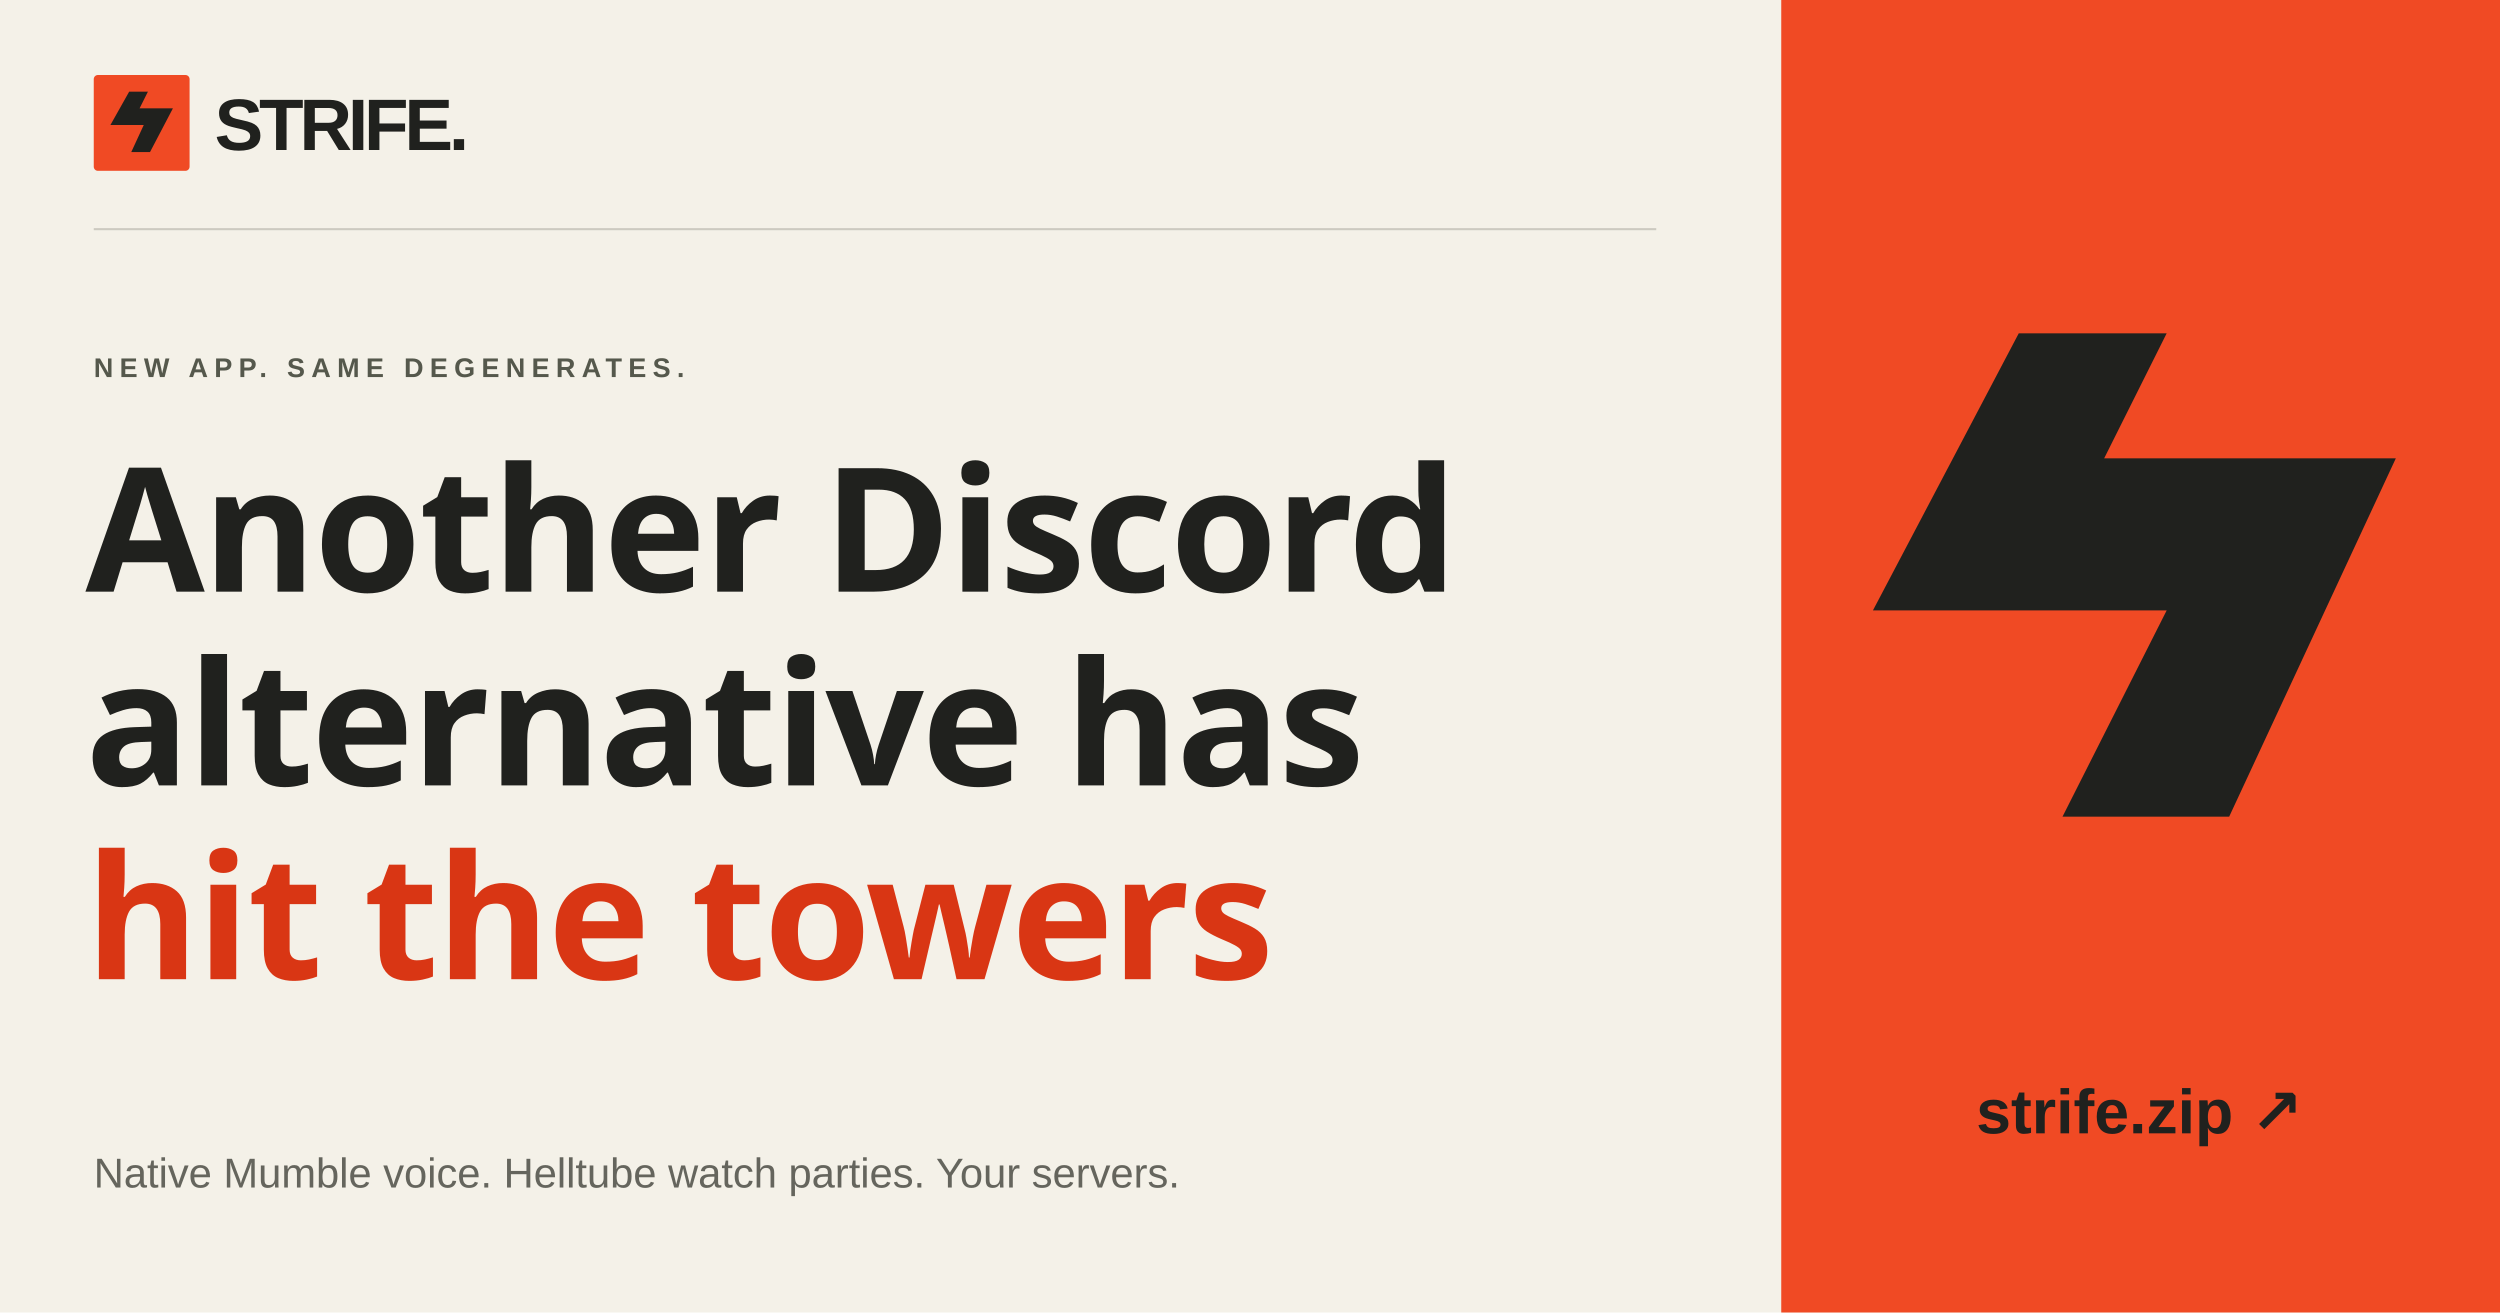
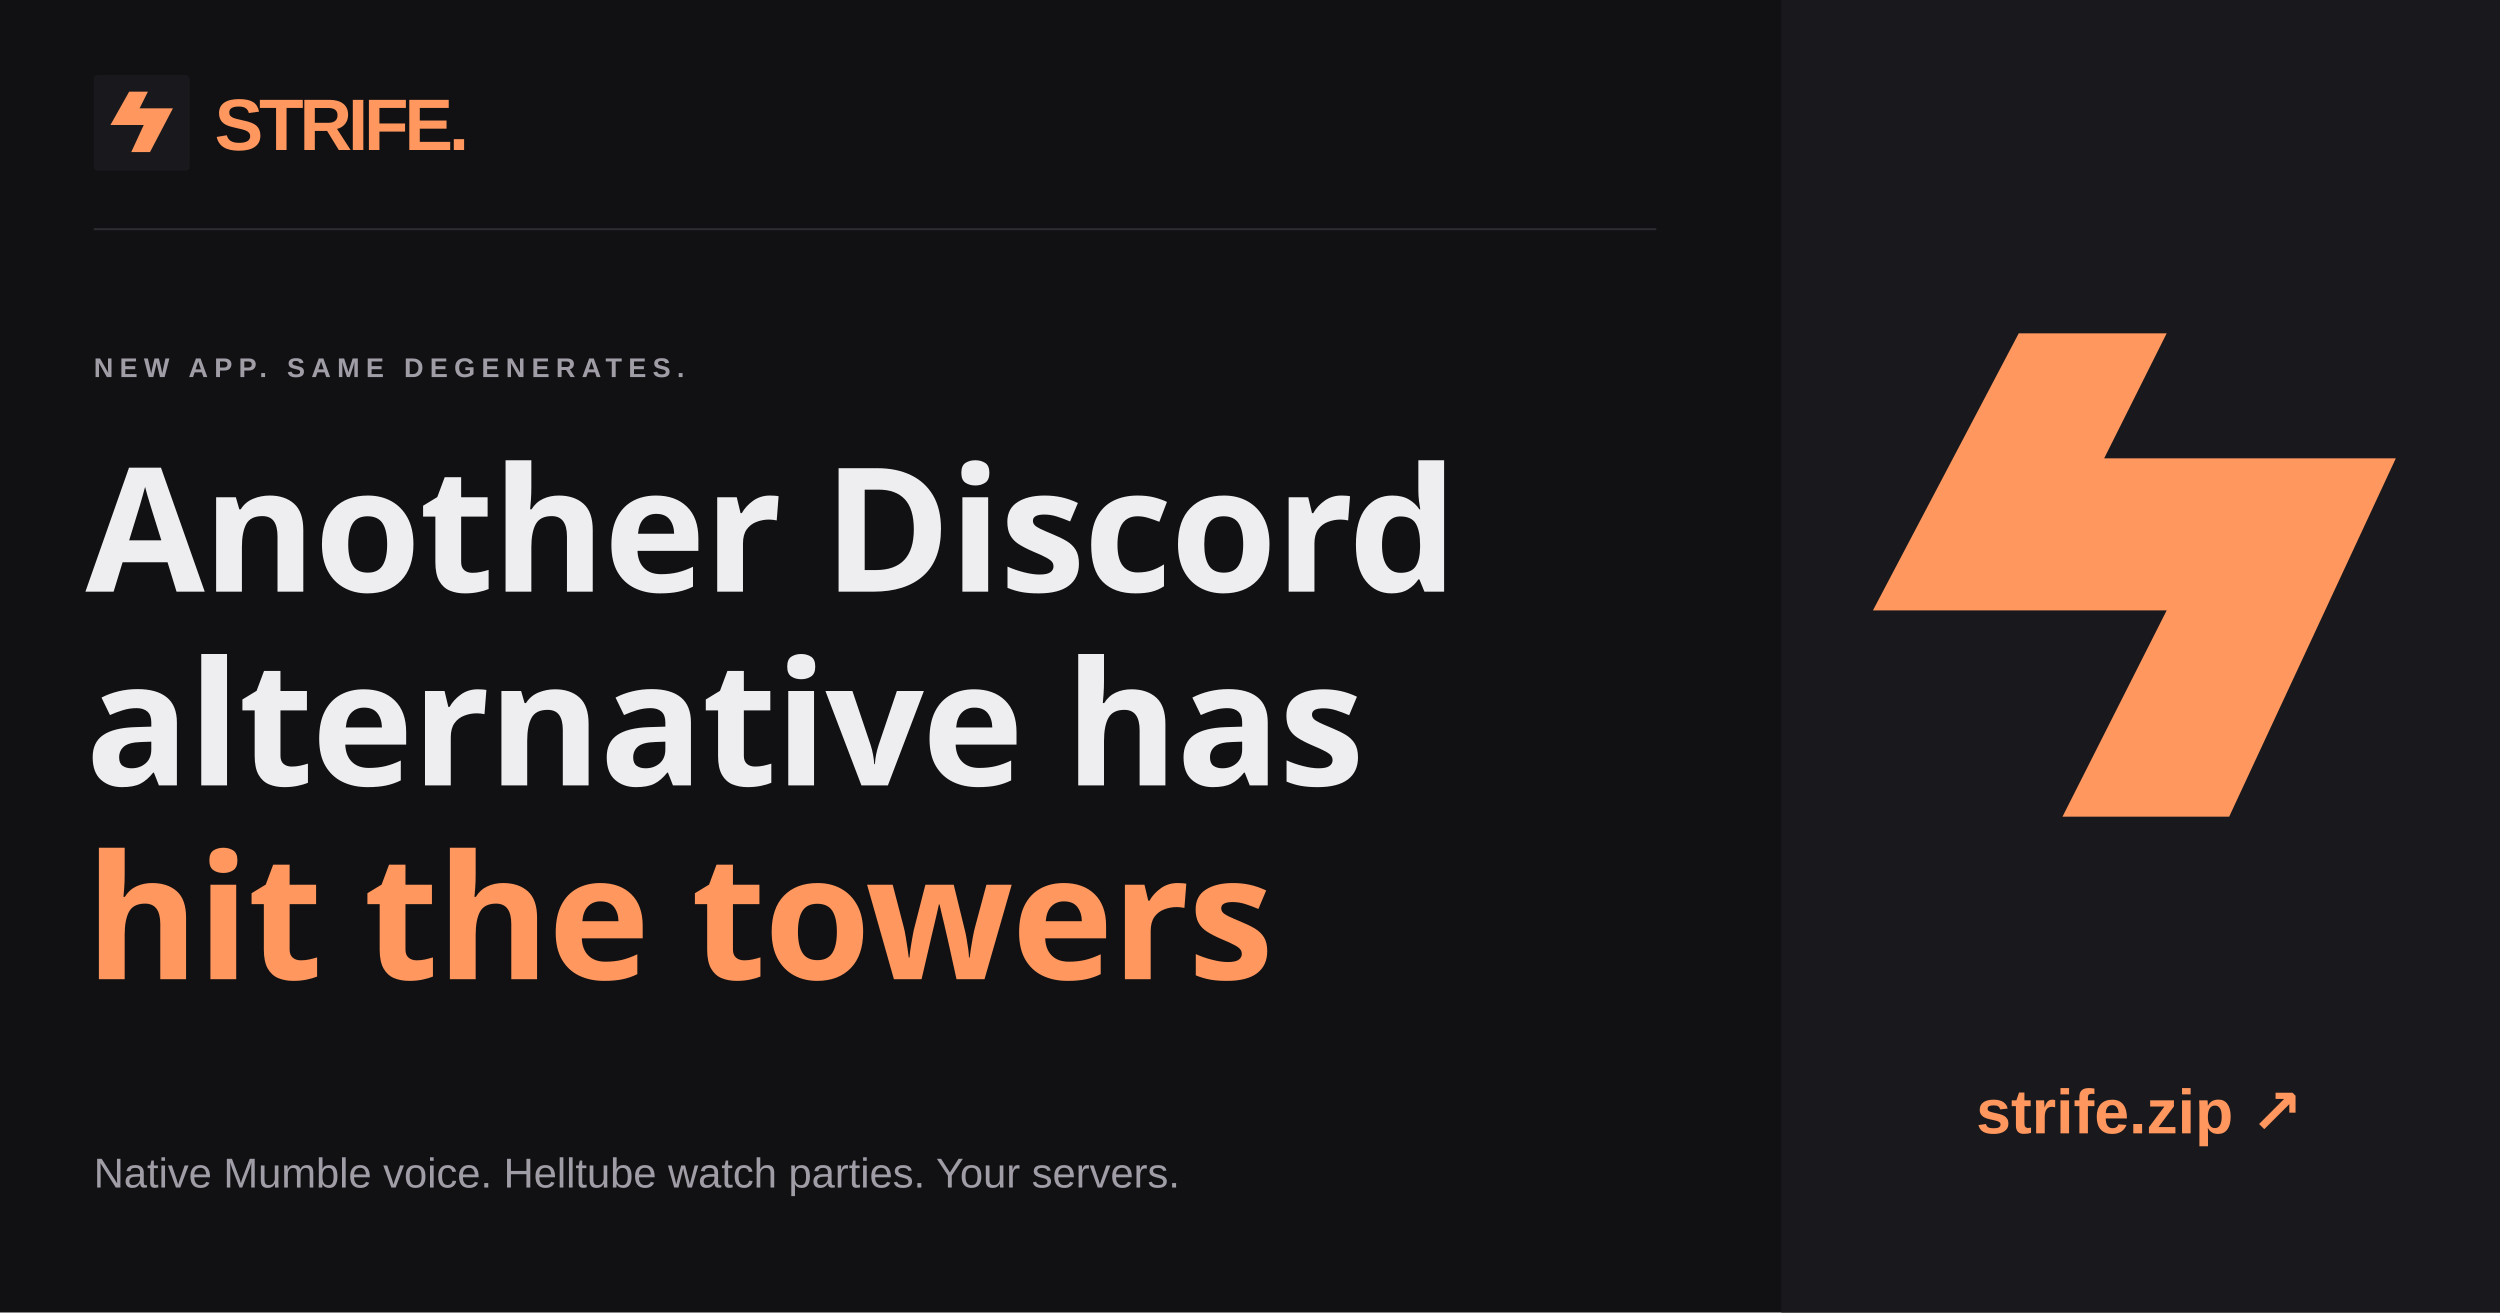
<svg xmlns="http://www.w3.org/2000/svg" width="1200" height="630" viewBox="0 0 1200 630">
-   <rect width="1200" height="630" fill="#f4f1e8" />
-   <rect x="855" width="345" height="630" fill="#f04a24" />
-   <path d="M45 110h750" stroke="#cccac0" />
-   <rect x="45" y="36" width="46" height="46" rx="2" fill="#f04a24" />
-   <path d="M78 44H62L53 60h16l-6 13h9l11-21H67l4-8z" fill="#20211e" />
-   <text x="103" y="72" font-family="Arial,sans-serif" font-size="35" font-weight="bold" letter-spacing="-2" fill="#20211e">STRIFE.</text>
-   <text x="45" y="181" font-family="Arial,sans-serif" font-size="13" font-weight="bold" letter-spacing="3" fill="#55584c">NEW APP. SAME DEGENERATES.</text>
-   <g font-family="Impact,'Arial Narrow',sans-serif" font-weight="bold" font-size="83" letter-spacing="-1" fill="#20211e">
+   <rect width="1200" height="630" fill="#111113" />
+   <rect x="855" width="345" height="630" fill="#19191d" />
+   <path d="M45 110h750" stroke="#2c2b31" />
+   <rect x="45" y="36" width="46" height="46" rx="2" fill="#19191d" />
+   <path d="M78 44H62L53 60h16l-6 13h9l11-21H67l4-8z" fill="#ff975e" />
+   <text x="103" y="72" font-family="Arial,sans-serif" font-size="35" font-weight="bold" letter-spacing="-2" fill="#ff975e">STRIFE.</text>
+   <text x="45" y="181" font-family="Arial,sans-serif" font-size="13" font-weight="bold" letter-spacing="3" fill="#a19da7">NEW APP. SAME DEGENERATES.</text>
+   <g font-family="Impact,'Arial Narrow',sans-serif" font-weight="bold" font-size="83" letter-spacing="-1" fill="#eeedf0">
    <text x="41" y="284">Another Discord</text>
    <text x="41" y="377">alternative has</text>
-     <text x="41" y="470" fill="#d93614">hit the towers</text>
+     <text x="41" y="470" fill="#ff975e">hit the towers</text>
  </g>
-   <text x="45" y="570" font-family="Arial,sans-serif" font-size="20" fill="#65655d">Native Mumble voice. Helltube watch parties. Your servers.</text>
-   <path d="M1110 160H969l-70 133h141l-50 99h80l80-172h-140l30-60z" fill="#20211e" />
-   <text x="1027" y="544" text-anchor="middle" font-family="Arial,sans-serif" font-size="30" font-weight="bold" fill="#20211e">strife.zip ↗</text>
+   <text x="45" y="570" font-family="Arial,sans-serif" font-size="20" fill="#a19da7">Native Mumble voice. Helltube watch parties. Your servers.</text>
+   <path d="M1110 160H969l-70 133h141l-50 99h80l80-172h-140l30-60z" fill="#ff975e" />
+   <text x="1027" y="544" text-anchor="middle" font-family="Arial,sans-serif" font-size="30" font-weight="bold" fill="#ff975e">strife.zip ↗</text>
</svg>
